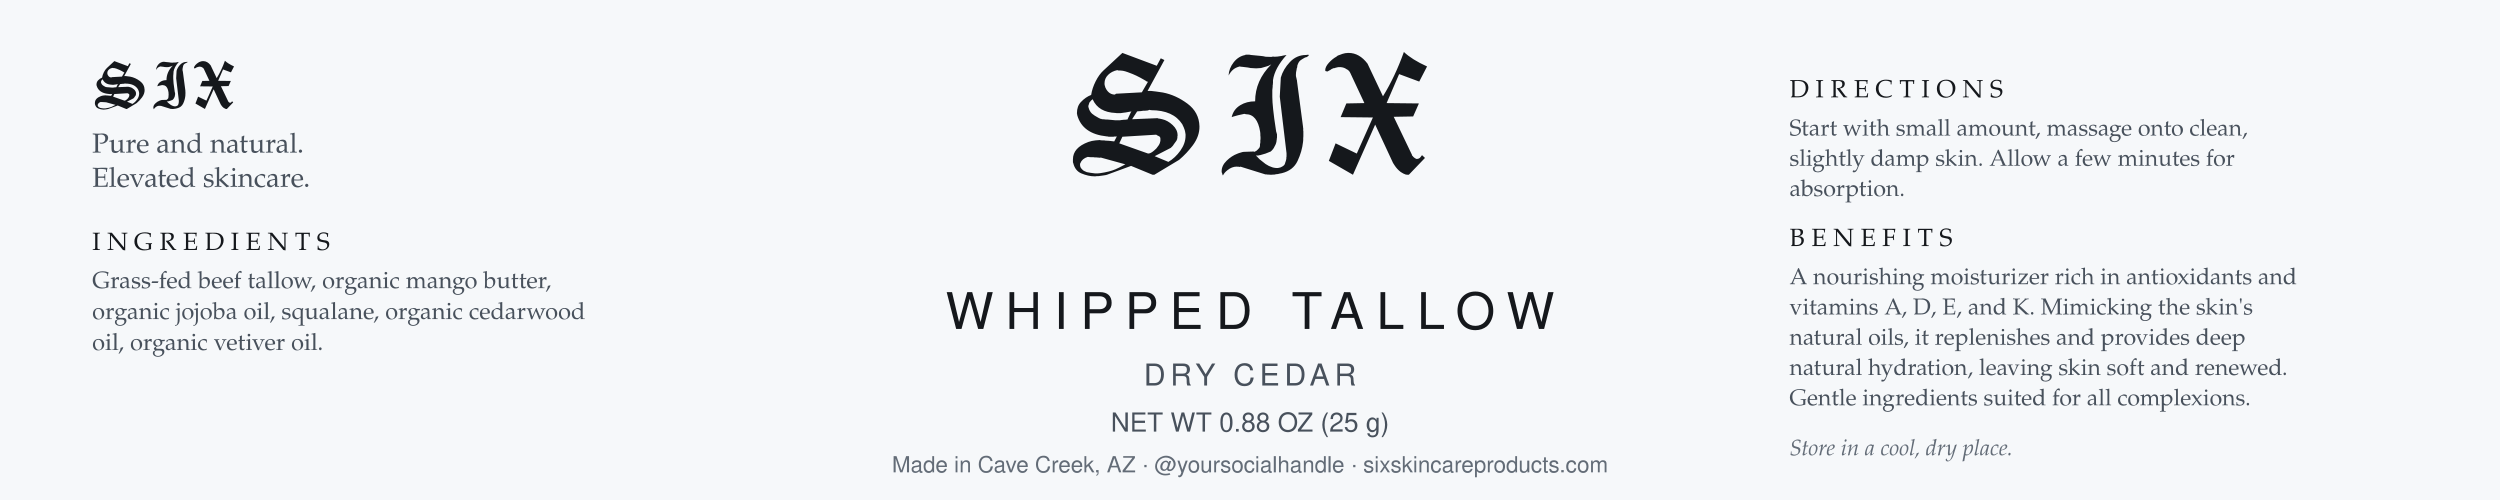
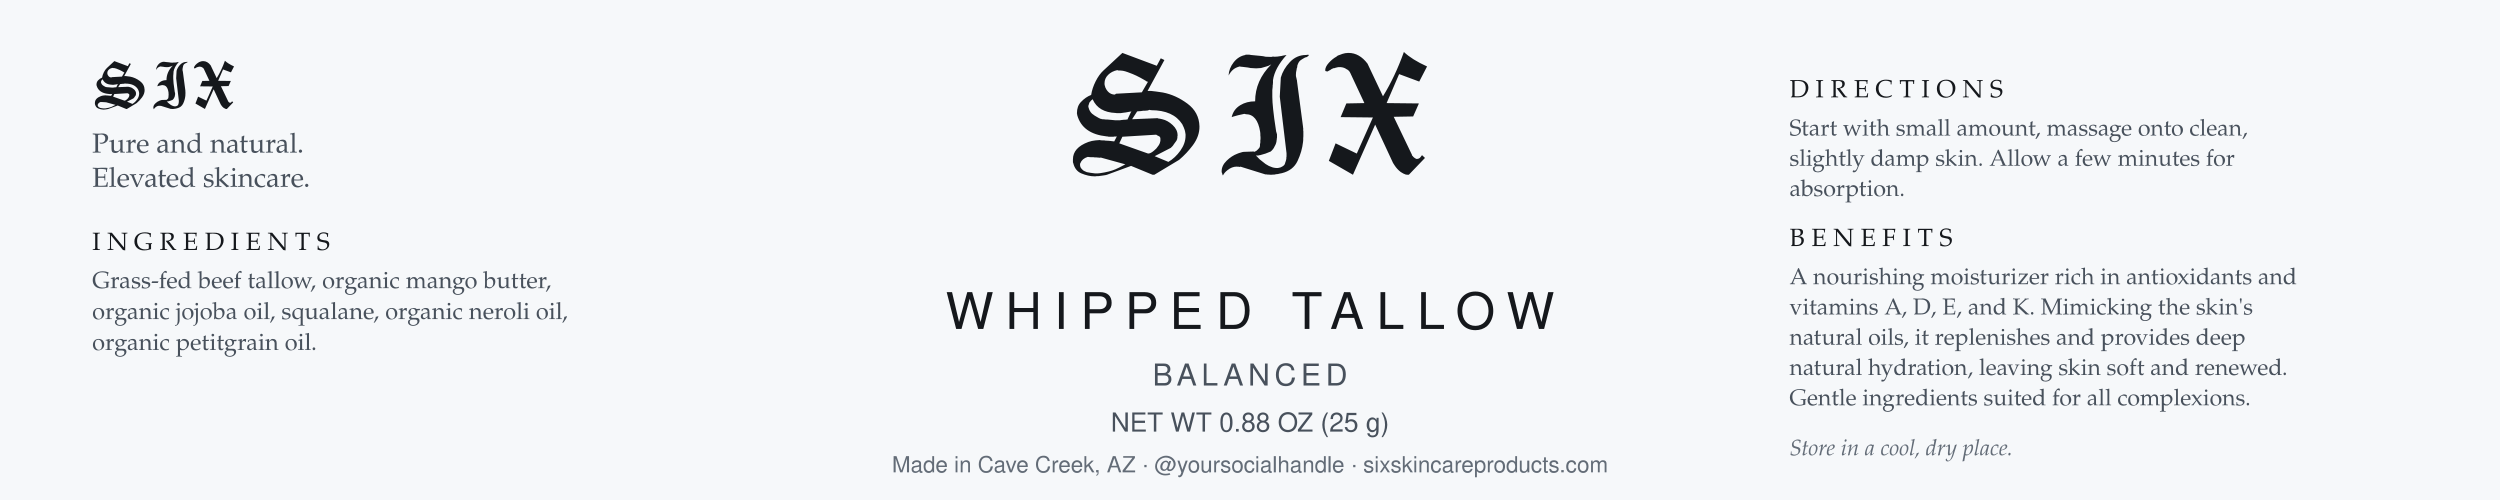
<svg xmlns="http://www.w3.org/2000/svg" width="190.0mm" height="38.0mm" viewBox="0 0 190.0 38.0">
  <rect x="0" y="0" width="190.0" height="38.0" fill="#f6f8fa" />
  <g transform="translate(81.000 3.400) scale(0.27155)">
    <path d="M15.84 2.29 25.46 5.89 26.58 3.8 27.6 4.28 22.89 12.93H23.86Q24.97 13.03 27.16 13.37Q30.75 14.05 34.03 16.47Q37.31 18.9 37.41 22.84Q37.46 25.56 35.56 28.13Q33.86 30.41 31.73 32.21L24.78 36.39H24.29L18.27 33.91L11.52 36.39Q11.23 36.49 10.55 36.58L9.48 36.73Q9.24 36.73 9.09 36.78H8.7Q8.41 36.78 8.36 36.83H8.02Q6.32 36.83 4.33 36Q2.63 35.27 2.1 33.18Q2.05 33.04 2 32.89V32.07Q2 28.81 6.32 27.21Q7.29 26.87 8.31 26.77L9.53 26.67Q9.67 26.77 10.31 26.77H10.74Q11.03 26.87 11.81 26.87Q12.01 26.92 12.39 26.92L13.56 27.06L14.34 25.56Q14.29 25.7 14.05 25.7H13.51Q13.46 25.75 13.37 25.75H12.25Q12.01 25.75 11.88 25.73Q11.76 25.7 11.62 25.65Q11.47 25.65 11.42 25.65Q4.67 24.93 3.21 19.73V19.63Q3.17 19.63 3.17 19.58V19.34Q3.12 19.34 3.12 19.29V19.15Q3.12 17.2 4.23 16.04Q5.55 14.63 7.1 14.05Q7.39 12.15 8.36 10.23Q9.33 8.31 10.55 7.2ZM6.13 31.39Q4.53 31.92 4.09 33.13Q3.99 33.23 3.99 33.43V33.72Q3.99 33.77 4.04 34.01Q4.04 34.06 4.06 34.13Q4.09 34.2 4.14 34.25Q4.14 34.3 4.14 34.35Q4.23 34.49 4.45 34.76Q4.67 35.03 4.87 35.17Q5.06 35.32 5.89 35.66Q6.23 35.71 6.95 35.85Q7.25 35.85 7.73 35.95Q7.97 35.95 8.12 36H9.04Q9.19 35.95 9.58 35.95Q12.25 35.56 13.85 34.88Q14.68 34.54 16.67 33.47L9.82 31.58Q9.67 31.63 9.43 31.63Q9.33 31.63 9.19 31.58Q9.04 31.58 8.99 31.58Q8.7 31.58 8.56 31.53H8.07Q8.02 31.53 7.78 31.48H7ZM23.37 18.22Q22.98 18.47 22.11 18.47H21.67Q20.94 18.61 20.41 18.61Q20.21 18.66 19.97 18.66L18.56 20.85L25.7 20.55Q25.9 20.7 26.33 20.7Q26.33 20.7 27.01 20.85Q28.52 21.19 29.9 22.47Q31.29 23.76 31.29 25.36V25.46Q31.24 25.51 31.24 25.61V25.99Q31.19 26.04 31.19 26.14V26.38Q31.19 26.43 31.14 26.48Q31.09 26.53 31.05 26.63Q31 26.72 31 26.82Q30.8 27.16 30.22 27.89Q30.17 27.99 30.05 28.16Q29.93 28.33 29.88 28.37Q29.83 28.42 29.39 28.86L24.88 31.19L28.71 32.79Q30.61 31.68 32.07 29.64Q33.52 27.6 33.52 25.46V25.07Q33.47 24.78 33.38 24.25Q33.38 24.1 33.28 23.86Q33.13 23.37 32.99 23.08Q32.94 22.93 32.79 22.67Q32.65 22.4 32.6 22.25Q30.07 18.32 23.86 18.32ZM25.36 25.17 15.84 25.75 14.97 27.6 22.79 30.37Q22.98 30.51 23.37 30.41Q23.61 30.37 23.95 30.17Q24.29 29.98 24.68 29.64Q24.78 29.54 25 29.35Q25.22 29.15 25.36 29.01Q26.14 28.08 26.33 27.5Q26.33 27.4 26.43 27.11Q26.43 27.06 26.48 26.87V26.24Q26.43 26.19 26.43 26.04V25.95Q26.38 25.95 26.36 25.87Q26.33 25.8 26.31 25.75Q26.29 25.7 25.9 25.51Q25.85 25.46 25.7 25.41Q25.56 25.36 25.53 25.34Q25.51 25.31 25.46 25.27H25.36ZM7.54 15.21Q7.44 15.36 7.15 15.55Q7.15 15.6 6.86 15.89Q6.86 15.89 6.76 16.01Q6.66 16.13 6.61 16.18Q6.37 16.91 6.37 16.94Q6.37 16.96 6.32 17.06V17.45Q6.32 17.49 6.37 17.54Q6.61 18.61 7.34 19.29Q7.88 19.78 9.24 20.51Q9.43 20.6 9.77 20.75Q9.87 20.75 9.92 20.75Q10.01 20.8 10.06 20.82Q10.11 20.85 10.31 20.85H10.65Q10.69 20.89 11.01 20.92Q11.33 20.94 11.71 20.94Q13.46 21.14 13.85 21.14H15.11Q15.31 21.14 15.79 21.04H15.89Q16.13 21.04 16.28 20.99H16.62Q16.81 20.99 16.96 20.94H17.25L18.37 18.56Q18.17 18.76 17.93 18.76H17.74Q17.69 18.81 17.54 18.81Q16.81 18.95 16.77 18.95Q16.28 19.05 15.99 19.05Q15.5 19.15 15.31 19.15H14.34Q14.09 19.15 13.95 19.1Q9.14 18.9 7.54 15.31ZM14.43 7.1Q12.83 7.44 11.84 8.44Q10.84 9.43 10.84 10.79Q10.84 11.08 10.86 11.23Q10.89 11.37 10.99 11.67Q10.99 11.71 11.08 12.01Q11.18 12.05 11.23 12.3Q12.15 13.95 13.75 13.95L14.05 13.71L21.28 13.32L22.98 10.4Q23.08 10.4 22.5 10.21Q22.5 10.16 22.4 10.09Q22.3 10.01 22.23 10.01Q22.16 10.01 22.01 9.87Q21.48 9.58 20.89 9.24L19.73 8.65Q18.85 8.22 17.35 7.68Q16.57 7.39 15.99 7.29Q15.41 7.2 14.63 7.2Z M50.27 2.78H51.34Q51.63 2.87 52.89 2.97L54.45 3.12Q54.74 3.12 55.23 3.21Q55.71 3.31 55.95 3.36Q56.49 3.41 57.51 3.41L57.99 3.31Q58.29 3.41 59.26 3.31Q59.69 3.21 60.52 3.12H60.57L60.62 3.07Q60.81 3.07 61.2 2.97Q61.39 2.97 61.78 2.87Q58.48 6.52 57.99 9.92V10.69Q57.95 10.84 57.95 10.99V11.18Q57.9 11.23 57.9 11.37V11.76Q57.8 12.44 57.8 12.69V14.63Q57.8 15.89 58.04 18.13Q58.24 20.17 58.87 24.25L59.11 25.07V25.99Q59.06 26.04 59.06 26.24V26.43Q59.01 26.58 59.01 26.67Q58.97 27.6 58.43 28.47Q58.14 29.2 57.36 29.88Q56.73 30.17 55.91 30.46Q55.66 30.51 55.15 30.68Q54.64 30.85 54.4 30.9Q54.35 30.9 54.25 30.9Q54.16 30.95 54.06 30.97Q53.96 31 53.77 31H53.19L53.43 31.24Q53.57 31.29 53.72 31.53L54.3 32.11Q55.57 33.13 55.91 33.38Q56.83 34.01 57.8 34.3Q58.29 34.45 58.38 34.45Q58.48 34.45 58.58 34.45Q58.67 34.49 58.72 34.49H59.4Q59.45 34.49 59.84 34.4Q59.89 34.4 60.18 34.3Q60.23 34.25 60.35 34.2Q60.47 34.15 60.52 34.13Q60.57 34.11 60.67 34.03Q60.76 33.96 60.81 33.94Q60.86 33.91 60.98 33.81Q61.1 33.72 61.13 33.67Q61.15 33.62 61.22 33.52Q61.3 33.43 61.3 33.4Q61.3 33.38 61.44 32.94L61.59 32.5Q61.59 32.36 61.69 32.07Q61.69 31.97 61.73 31.82V31.53Q61.73 31.39 61.78 31.24V30.37L59.89 14.53L60.18 9.19Q60.86 6.81 62.73 4.84Q64.6 2.87 67.22 2.87L67.9 2.78L68 3.07Q67.9 3.12 67.81 3.19Q67.71 3.26 67.64 3.31Q67.56 3.36 67.47 3.43Q67.37 3.51 67.25 3.51Q67.13 3.51 67.03 3.55Q66.93 3.6 66.83 3.65Q66.11 4.04 65.64 4.4Q65.18 4.77 64.89 5.59Q64.89 5.64 64.84 5.72Q64.79 5.79 64.79 5.93V6.08Q64.79 6.18 64.75 6.35Q64.7 6.52 64.6 6.76V6.95Q64.55 7.2 64.45 7.68Q64.41 7.93 64.41 8.31V8.75Q64.41 8.9 64.5 9.19Q64.5 9.24 64.55 9.29V9.38Q64.55 9.43 64.58 9.5Q64.6 9.58 64.65 9.82Q64.65 9.87 64.7 9.97V10.11L66.4 22.98Q66.4 23.27 66.45 23.32V24.05Q66.45 24.1 66.49 24.2V25.61Q66.45 25.8 66.45 26.14V26.67Q66.4 26.87 66.4 27.21Q66.11 29.88 64.87 32.53Q63.63 35.17 60.47 35.95Q60.33 35.95 59.94 36.05L59.35 36.19Q59.16 36.19 58.84 36.24Q58.53 36.29 58.38 36.34H57.99Q57.7 36.34 57.65 36.39H57.12Q57.07 36.34 56.93 36.34H56.49Q56.34 36.29 56.15 36.29H55.86L48.86 34.11L48.77 34.2H48.62Q48.57 34.2 48.47 34.15H48.09Q48.04 34.15 47.94 34.11H47.84Q46.48 34.11 45.22 35.13Q44.35 35.81 43.96 36.63V36.53Q43.91 36.49 43.86 36.39Q43.81 36.29 43.81 36.19V36.15Q43.76 35.95 43.69 35.83Q43.62 35.71 43.62 35.42Q43.62 33.81 45.03 32.45Q46.43 31.09 47.99 30.51Q48.13 30.41 48.47 30.32Q48.57 30.32 48.89 30.2Q49.2 30.07 49.45 30.03Q49.69 29.98 49.83 29.98L52.65 29.88Q52.65 29.98 52.75 29.98Q52.8 29.98 52.85 29.93Q52.89 29.88 53.19 29.78Q53.23 29.73 53.33 29.69Q53.43 29.64 53.5 29.56Q53.57 29.49 53.84 29.22Q54.11 28.96 54.18 28.84Q54.25 28.71 54.35 28.37V27.89Q54.35 27.74 54.45 27.35V26.67Q54.45 26.58 54.5 26.48V25.85Q54.45 25.7 54.45 25.36V24.88Q54.4 24.73 54.4 24.39Q53.62 19.44 50.37 19.44L49.98 19.34Q49.4 19.49 48.23 19.73Q47.94 19.83 47.36 19.97Q47.21 20.02 46.92 20.09Q46.63 20.17 46.43 20.26Q46.92 18.08 48.86 16.91Q50.61 15.84 52.99 15.84Q52.99 10.01 57.51 5.5Q57.41 5.55 57.17 5.67Q56.93 5.79 56.73 5.89Q56.54 5.98 56.1 6.1Q55.66 6.23 54.64 6.52Q53.77 6.61 53.28 6.61Q52.8 6.61 51.73 6.52Q51.49 6.47 50.95 6.37Q50.42 6.27 50.13 6.27Q49.83 6.27 49.35 6.18Q49.06 6.18 48.67 6.08Q47.55 6.37 46.85 6.95Q46.14 7.54 45.56 8.61Q45.66 6.61 46.99 4.91Q48.33 3.21 50.27 2.87Z M94.6 2Q96.83 4.14 101.11 6.08L98.92 10.31L93.29 8.22L89.79 16.33L98.83 16.43L97.22 20.07L91.78 20.17L96.88 30.8Q96.88 30.95 96.93 30.95V31Q96.93 31.09 97.03 31.09Q97.22 31.43 97.81 31.82Q97.85 31.82 97.9 31.82Q97.9 31.87 97.98 31.9Q98.05 31.92 98.19 31.97H98.39L98.44 31.92H98.63L98.68 31.87H98.73Q98.83 31.82 98.9 31.77Q98.97 31.73 99.02 31.73L99.26 31.48L99.7 30.9L100.53 31.68L96.01 36.39H95.47Q95.43 36.34 95.33 36.34H95.18Q95.13 36.29 95.04 36.29Q94.55 36.15 93.73 35.61Q92.71 34.83 92.03 33.77Q91.88 33.52 91.59 33.09L86.59 22.35L80.37 36.39L73.62 32.5L75.51 27.6L81.44 30.46L85.95 20.36L76.92 20.26L78.52 16.43L83.57 16.33L79.64 7.93Q79.3 7.15 78.52 6.81Q77.94 6.37 76.97 6.27H76.29Q76.14 6.32 76 6.32L75.41 6.47Q75.37 6.47 75.29 6.52Q75.22 6.57 75.07 6.57H74.88Q74.83 6.61 74.73 6.66Q74.64 6.71 74.59 6.71Q74.54 6.71 74.47 6.76Q74.39 6.81 74.35 6.83Q74.3 6.86 74.2 6.93Q74.1 7 74.01 7.08Q73.91 7.15 73.86 7.15Q73.81 7.15 73.74 7.2Q73.67 7.25 73.62 7.27Q73.57 7.29 73.45 7.37Q73.33 7.44 73.23 7.49L72.74 7.39L72.6 7.2Q72.6 6.18 73.62 5.06Q74.64 3.94 75.71 3.36Q75.9 3.17 76.12 3.04Q76.34 2.92 76.97 2.73Q77.11 2.68 77.36 2.58Q77.45 2.58 77.53 2.53Q77.6 2.49 77.7 2.49Q77.79 2.49 78.09 2.39Q78.23 2.39 78.38 2.34H78.62Q78.77 2.34 78.91 2.29H79.15Q82.17 2.29 84.45 5.3L88.77 14.43Q92.17 8.9 94.6 2.1Z" fill="#15181c" />
  </g>
  <text x="95.00" y="25.00" font-family="Helvetica, Arial, sans-serif" font-size="3.85" fill="#15181c" text-anchor="middle" letter-spacing="0.950">WHIPPED TALLOW</text>
-   <text x="95.00" y="29.30" font-family="Helvetica, Arial, sans-serif" font-size="2.30" fill="#48515c" text-anchor="middle" letter-spacing="0.350">DRY CEDAR</text>
+   <text x="95.00" y="29.30" font-family="Helvetica, Arial, sans-serif" font-size="2.30" fill="#48515c" text-anchor="middle" letter-spacing="0.350">BALANCED</text>
  <text x="95.00" y="32.80" font-family="Helvetica, Arial, sans-serif" font-size="2.00" fill="#48515c" text-anchor="middle">NET WT 0.88 OZ (25 g)</text>
  <text x="95.00" y="35.90" font-family="Helvetica, Arial, sans-serif" font-size="1.70" fill="#636c77" text-anchor="middle">Made in Cave Creek, AZ   ·   @yoursocialhandle   ·   sixskincareproducts.com</text>
  <g transform="translate(7.000 4.400) scale(0.10668)">
    <path d="M15.84 2.29 25.46 5.89 26.58 3.8 27.6 4.28 22.89 12.93H23.86Q24.97 13.03 27.16 13.37Q30.75 14.05 34.03 16.47Q37.31 18.9 37.41 22.84Q37.46 25.56 35.56 28.13Q33.86 30.41 31.73 32.21L24.78 36.39H24.29L18.27 33.91L11.52 36.39Q11.23 36.49 10.55 36.58L9.48 36.73Q9.24 36.73 9.09 36.78H8.7Q8.41 36.78 8.36 36.83H8.02Q6.32 36.83 4.33 36Q2.63 35.27 2.1 33.18Q2.05 33.04 2 32.89V32.07Q2 28.81 6.32 27.21Q7.29 26.87 8.31 26.77L9.53 26.67Q9.67 26.77 10.31 26.77H10.74Q11.03 26.87 11.81 26.87Q12.01 26.92 12.39 26.92L13.56 27.06L14.34 25.56Q14.29 25.7 14.05 25.7H13.51Q13.46 25.75 13.37 25.75H12.25Q12.01 25.75 11.88 25.73Q11.76 25.7 11.62 25.65Q11.47 25.65 11.42 25.65Q4.67 24.93 3.21 19.73V19.63Q3.17 19.63 3.17 19.58V19.34Q3.12 19.34 3.12 19.29V19.15Q3.12 17.2 4.23 16.04Q5.55 14.63 7.1 14.05Q7.39 12.15 8.36 10.23Q9.33 8.31 10.55 7.2ZM6.13 31.39Q4.53 31.92 4.09 33.13Q3.99 33.23 3.99 33.43V33.72Q3.99 33.77 4.04 34.01Q4.04 34.06 4.06 34.13Q4.09 34.2 4.14 34.25Q4.14 34.3 4.14 34.35Q4.23 34.49 4.45 34.76Q4.67 35.03 4.87 35.17Q5.06 35.32 5.89 35.66Q6.23 35.71 6.95 35.85Q7.25 35.85 7.73 35.95Q7.97 35.95 8.12 36H9.04Q9.19 35.95 9.58 35.95Q12.25 35.56 13.85 34.88Q14.68 34.54 16.67 33.47L9.82 31.58Q9.67 31.63 9.43 31.63Q9.33 31.63 9.19 31.58Q9.04 31.58 8.99 31.58Q8.7 31.58 8.56 31.53H8.07Q8.02 31.53 7.78 31.48H7ZM23.37 18.22Q22.98 18.47 22.11 18.47H21.67Q20.94 18.61 20.41 18.61Q20.21 18.66 19.97 18.66L18.56 20.85L25.7 20.55Q25.9 20.7 26.33 20.7Q26.33 20.7 27.01 20.85Q28.52 21.19 29.9 22.47Q31.29 23.76 31.29 25.36V25.46Q31.24 25.51 31.24 25.61V25.99Q31.19 26.04 31.19 26.14V26.38Q31.19 26.43 31.14 26.48Q31.09 26.53 31.05 26.63Q31 26.72 31 26.82Q30.8 27.16 30.22 27.89Q30.17 27.99 30.05 28.16Q29.93 28.33 29.88 28.37Q29.83 28.42 29.39 28.86L24.88 31.19L28.71 32.79Q30.61 31.68 32.07 29.64Q33.52 27.6 33.52 25.46V25.07Q33.47 24.78 33.38 24.25Q33.38 24.1 33.28 23.86Q33.13 23.37 32.99 23.08Q32.94 22.93 32.79 22.67Q32.65 22.4 32.6 22.25Q30.07 18.32 23.86 18.32ZM25.36 25.17 15.84 25.75 14.97 27.6 22.79 30.37Q22.98 30.51 23.37 30.41Q23.61 30.37 23.95 30.17Q24.29 29.98 24.68 29.64Q24.78 29.54 25 29.35Q25.22 29.15 25.36 29.01Q26.14 28.08 26.33 27.5Q26.33 27.4 26.43 27.11Q26.43 27.06 26.48 26.87V26.24Q26.43 26.19 26.43 26.04V25.95Q26.38 25.95 26.36 25.87Q26.33 25.8 26.31 25.75Q26.29 25.7 25.9 25.51Q25.85 25.46 25.7 25.41Q25.56 25.36 25.53 25.34Q25.51 25.31 25.46 25.27H25.36ZM7.54 15.21Q7.44 15.36 7.15 15.55Q7.15 15.6 6.86 15.89Q6.86 15.89 6.76 16.01Q6.66 16.13 6.61 16.18Q6.37 16.91 6.37 16.94Q6.37 16.96 6.32 17.06V17.45Q6.32 17.49 6.37 17.54Q6.61 18.61 7.34 19.29Q7.88 19.78 9.24 20.51Q9.43 20.6 9.77 20.75Q9.87 20.75 9.92 20.75Q10.01 20.8 10.06 20.82Q10.11 20.85 10.31 20.85H10.65Q10.69 20.89 11.01 20.92Q11.33 20.94 11.71 20.94Q13.46 21.14 13.85 21.14H15.11Q15.31 21.14 15.79 21.04H15.89Q16.13 21.04 16.28 20.99H16.62Q16.81 20.99 16.96 20.94H17.25L18.37 18.56Q18.17 18.76 17.93 18.76H17.74Q17.69 18.81 17.54 18.81Q16.81 18.95 16.77 18.95Q16.28 19.05 15.99 19.05Q15.5 19.15 15.31 19.15H14.34Q14.09 19.15 13.95 19.1Q9.14 18.9 7.54 15.31ZM14.43 7.1Q12.83 7.44 11.84 8.44Q10.84 9.43 10.84 10.79Q10.84 11.08 10.86 11.23Q10.89 11.37 10.99 11.67Q10.99 11.71 11.08 12.01Q11.18 12.05 11.23 12.3Q12.15 13.95 13.75 13.95L14.05 13.71L21.28 13.32L22.98 10.4Q23.08 10.4 22.5 10.21Q22.5 10.16 22.4 10.09Q22.3 10.01 22.23 10.01Q22.16 10.01 22.01 9.87Q21.48 9.58 20.89 9.24L19.73 8.65Q18.85 8.22 17.35 7.68Q16.57 7.39 15.99 7.29Q15.41 7.2 14.63 7.2Z M50.27 2.78H51.34Q51.63 2.87 52.89 2.97L54.45 3.12Q54.74 3.12 55.23 3.21Q55.71 3.31 55.95 3.36Q56.49 3.41 57.51 3.41L57.99 3.31Q58.29 3.41 59.26 3.31Q59.69 3.21 60.52 3.12H60.57L60.62 3.07Q60.81 3.07 61.2 2.97Q61.39 2.97 61.78 2.87Q58.48 6.52 57.99 9.92V10.69Q57.95 10.84 57.95 10.99V11.18Q57.9 11.23 57.9 11.37V11.76Q57.8 12.44 57.8 12.69V14.63Q57.8 15.89 58.04 18.13Q58.24 20.17 58.87 24.25L59.11 25.07V25.99Q59.06 26.04 59.06 26.24V26.43Q59.01 26.58 59.01 26.67Q58.97 27.6 58.43 28.47Q58.14 29.2 57.36 29.88Q56.73 30.17 55.91 30.46Q55.66 30.51 55.15 30.68Q54.64 30.85 54.4 30.9Q54.35 30.9 54.25 30.9Q54.16 30.95 54.06 30.97Q53.96 31 53.77 31H53.19L53.43 31.24Q53.57 31.29 53.72 31.53L54.3 32.11Q55.57 33.13 55.91 33.38Q56.83 34.01 57.8 34.3Q58.29 34.45 58.38 34.45Q58.48 34.45 58.58 34.45Q58.67 34.49 58.72 34.49H59.4Q59.45 34.49 59.84 34.4Q59.89 34.4 60.18 34.3Q60.23 34.25 60.35 34.2Q60.47 34.15 60.52 34.13Q60.57 34.11 60.67 34.03Q60.76 33.96 60.81 33.94Q60.86 33.91 60.98 33.81Q61.1 33.72 61.13 33.67Q61.15 33.62 61.22 33.52Q61.3 33.43 61.3 33.4Q61.3 33.38 61.44 32.94L61.59 32.5Q61.59 32.36 61.69 32.07Q61.69 31.97 61.73 31.82V31.53Q61.73 31.39 61.78 31.24V30.37L59.89 14.53L60.18 9.19Q60.86 6.81 62.73 4.84Q64.6 2.87 67.22 2.87L67.9 2.78L68 3.07Q67.9 3.12 67.81 3.19Q67.71 3.26 67.64 3.31Q67.56 3.36 67.47 3.43Q67.37 3.51 67.25 3.51Q67.13 3.51 67.03 3.55Q66.93 3.6 66.83 3.65Q66.11 4.04 65.64 4.4Q65.18 4.77 64.89 5.59Q64.89 5.64 64.84 5.72Q64.79 5.79 64.79 5.93V6.08Q64.79 6.18 64.75 6.35Q64.7 6.52 64.6 6.76V6.95Q64.55 7.2 64.45 7.68Q64.41 7.93 64.41 8.31V8.75Q64.41 8.9 64.5 9.19Q64.5 9.24 64.55 9.29V9.38Q64.55 9.43 64.58 9.5Q64.6 9.58 64.65 9.82Q64.65 9.87 64.7 9.97V10.11L66.4 22.98Q66.4 23.27 66.45 23.32V24.05Q66.45 24.1 66.49 24.2V25.61Q66.45 25.8 66.45 26.14V26.67Q66.4 26.87 66.4 27.21Q66.11 29.88 64.87 32.53Q63.63 35.17 60.47 35.95Q60.33 35.95 59.94 36.05L59.35 36.19Q59.16 36.19 58.84 36.24Q58.53 36.29 58.38 36.34H57.99Q57.7 36.34 57.65 36.39H57.12Q57.07 36.34 56.93 36.34H56.49Q56.34 36.29 56.15 36.29H55.86L48.86 34.11L48.77 34.2H48.62Q48.57 34.2 48.47 34.15H48.09Q48.04 34.15 47.94 34.11H47.84Q46.48 34.11 45.22 35.13Q44.35 35.81 43.96 36.63V36.53Q43.91 36.49 43.86 36.39Q43.81 36.29 43.81 36.19V36.15Q43.76 35.95 43.69 35.83Q43.62 35.71 43.62 35.42Q43.62 33.81 45.03 32.45Q46.43 31.09 47.99 30.51Q48.13 30.41 48.47 30.32Q48.57 30.32 48.89 30.2Q49.2 30.07 49.45 30.03Q49.69 29.98 49.83 29.98L52.65 29.88Q52.65 29.98 52.75 29.98Q52.8 29.98 52.85 29.93Q52.89 29.88 53.19 29.78Q53.23 29.73 53.33 29.69Q53.43 29.64 53.5 29.56Q53.57 29.49 53.84 29.22Q54.11 28.96 54.18 28.84Q54.25 28.71 54.35 28.37V27.89Q54.35 27.74 54.45 27.35V26.67Q54.45 26.58 54.5 26.48V25.85Q54.45 25.7 54.45 25.36V24.88Q54.4 24.73 54.4 24.39Q53.62 19.44 50.37 19.44L49.98 19.34Q49.4 19.49 48.23 19.73Q47.94 19.83 47.36 19.97Q47.21 20.02 46.92 20.09Q46.63 20.17 46.43 20.26Q46.92 18.08 48.86 16.91Q50.61 15.84 52.99 15.84Q52.99 10.01 57.51 5.5Q57.41 5.55 57.17 5.67Q56.93 5.79 56.73 5.89Q56.54 5.98 56.1 6.1Q55.66 6.23 54.64 6.52Q53.77 6.61 53.28 6.61Q52.8 6.61 51.73 6.52Q51.49 6.47 50.95 6.37Q50.42 6.27 50.13 6.27Q49.83 6.27 49.35 6.18Q49.06 6.18 48.67 6.08Q47.55 6.37 46.85 6.95Q46.14 7.54 45.56 8.61Q45.66 6.61 46.99 4.91Q48.33 3.21 50.27 2.87Z M94.6 2Q96.83 4.14 101.11 6.08L98.92 10.31L93.29 8.22L89.79 16.33L98.83 16.43L97.22 20.07L91.78 20.17L96.88 30.8Q96.88 30.95 96.93 30.95V31Q96.93 31.09 97.03 31.09Q97.22 31.43 97.81 31.82Q97.85 31.82 97.9 31.82Q97.9 31.87 97.98 31.9Q98.05 31.92 98.19 31.97H98.39L98.44 31.92H98.63L98.68 31.87H98.73Q98.83 31.82 98.9 31.77Q98.97 31.73 99.02 31.73L99.26 31.48L99.7 30.9L100.53 31.68L96.01 36.39H95.47Q95.43 36.34 95.33 36.34H95.18Q95.13 36.29 95.04 36.29Q94.55 36.15 93.73 35.61Q92.71 34.83 92.03 33.77Q91.88 33.52 91.59 33.09L86.59 22.35L80.37 36.39L73.62 32.5L75.51 27.6L81.44 30.46L85.95 20.36L76.92 20.26L78.52 16.43L83.57 16.33L79.64 7.93Q79.3 7.15 78.52 6.81Q77.94 6.37 76.97 6.27H76.29Q76.14 6.32 76 6.32L75.41 6.47Q75.37 6.47 75.29 6.52Q75.22 6.57 75.07 6.57H74.88Q74.83 6.61 74.73 6.66Q74.64 6.71 74.59 6.71Q74.54 6.71 74.47 6.76Q74.39 6.81 74.35 6.83Q74.3 6.86 74.2 6.93Q74.1 7 74.01 7.08Q73.91 7.15 73.86 7.15Q73.81 7.15 73.74 7.2Q73.67 7.25 73.62 7.27Q73.57 7.29 73.45 7.37Q73.33 7.44 73.23 7.49L72.74 7.39L72.6 7.2Q72.6 6.18 73.62 5.06Q74.64 3.94 75.71 3.36Q75.9 3.17 76.12 3.04Q76.34 2.92 76.97 2.73Q77.11 2.68 77.36 2.58Q77.45 2.58 77.53 2.53Q77.6 2.49 77.7 2.49Q77.79 2.49 78.09 2.39Q78.23 2.39 78.38 2.34H78.62Q78.77 2.34 78.91 2.29H79.15Q82.17 2.29 84.45 5.3L88.77 14.43Q92.17 8.9 94.6 2.1Z" fill="#15181c" />
  </g>
  <text x="7.00" y="11.60" font-family="Palatino, Georgia, serif" font-size="2.10" fill="#48515c">Pure and natural.</text>
  <text x="7.00" y="14.20" font-family="Palatino, Georgia, serif" font-size="2.10" fill="#48515c">Elevated skincare.</text>
  <text x="7.00" y="19.00" font-family="Palatino, Georgia, serif" font-size="1.90" fill="#15181c" letter-spacing="0.500">INGREDIENTS</text>
  <text x="7.00" y="21.90" font-family="Palatino, Georgia, serif" font-size="1.80" fill="#48515c">Grass-fed beef tallow, organic mango butter,</text>
-   <text x="7.00" y="24.25" font-family="Palatino, Georgia, serif" font-size="1.80" fill="#48515c">organic jojoba oil, squalane, organic cedarwood</text>
-   <text x="7.00" y="26.60" font-family="Palatino, Georgia, serif" font-size="1.80" fill="#48515c">oil, organic vetiver oil.</text>
+   <text x="7.00" y="24.25" font-family="Palatino, Georgia, serif" font-size="1.80" fill="#48515c">organic jojoba oil, squalane, organic neroli oil,</text>
+   <text x="7.00" y="26.60" font-family="Palatino, Georgia, serif" font-size="1.80" fill="#48515c">organic petitgrain oil.</text>
  <text x="136.00" y="7.40" font-family="Palatino, Georgia, serif" font-size="1.90" fill="#15181c" letter-spacing="0.500">DIRECTIONS</text>
  <text x="136.00" y="10.30" font-family="Palatino, Georgia, serif" font-size="1.75" fill="#48515c">Start with small amount, massage onto clean,</text>
  <text x="136.00" y="12.60" font-family="Palatino, Georgia, serif" font-size="1.75" fill="#48515c">slightly damp skin. Allow a few minutes for</text>
  <text x="136.00" y="14.90" font-family="Palatino, Georgia, serif" font-size="1.75" fill="#48515c">absorption.</text>
  <text x="136.00" y="18.70" font-family="Palatino, Georgia, serif" font-size="1.90" fill="#15181c" letter-spacing="0.500">BENEFITS</text>
  <text x="136.00" y="21.60" font-family="Palatino, Georgia, serif" font-size="1.75" fill="#48515c">A nourishing moisturizer rich in antioxidants and</text>
  <text x="136.00" y="23.90" font-family="Palatino, Georgia, serif" font-size="1.75" fill="#48515c">vitamins A, D, E, and K. Mimicking the skin's</text>
  <text x="136.00" y="26.20" font-family="Palatino, Georgia, serif" font-size="1.75" fill="#48515c">natural oils, it replenishes and provides deep</text>
  <text x="136.00" y="28.50" font-family="Palatino, Georgia, serif" font-size="1.75" fill="#48515c">natural hydration, leaving skin soft and renewed.</text>
  <text x="136.00" y="30.80" font-family="Palatino, Georgia, serif" font-size="1.75" fill="#48515c">Gentle ingredients suited for all complexions.</text>
  <text x="136.00" y="34.60" font-family="Palatino, Georgia, serif" font-size="1.70" fill="#636c77" font-style="italic">Store in a cool, dry place.</text>
</svg>
